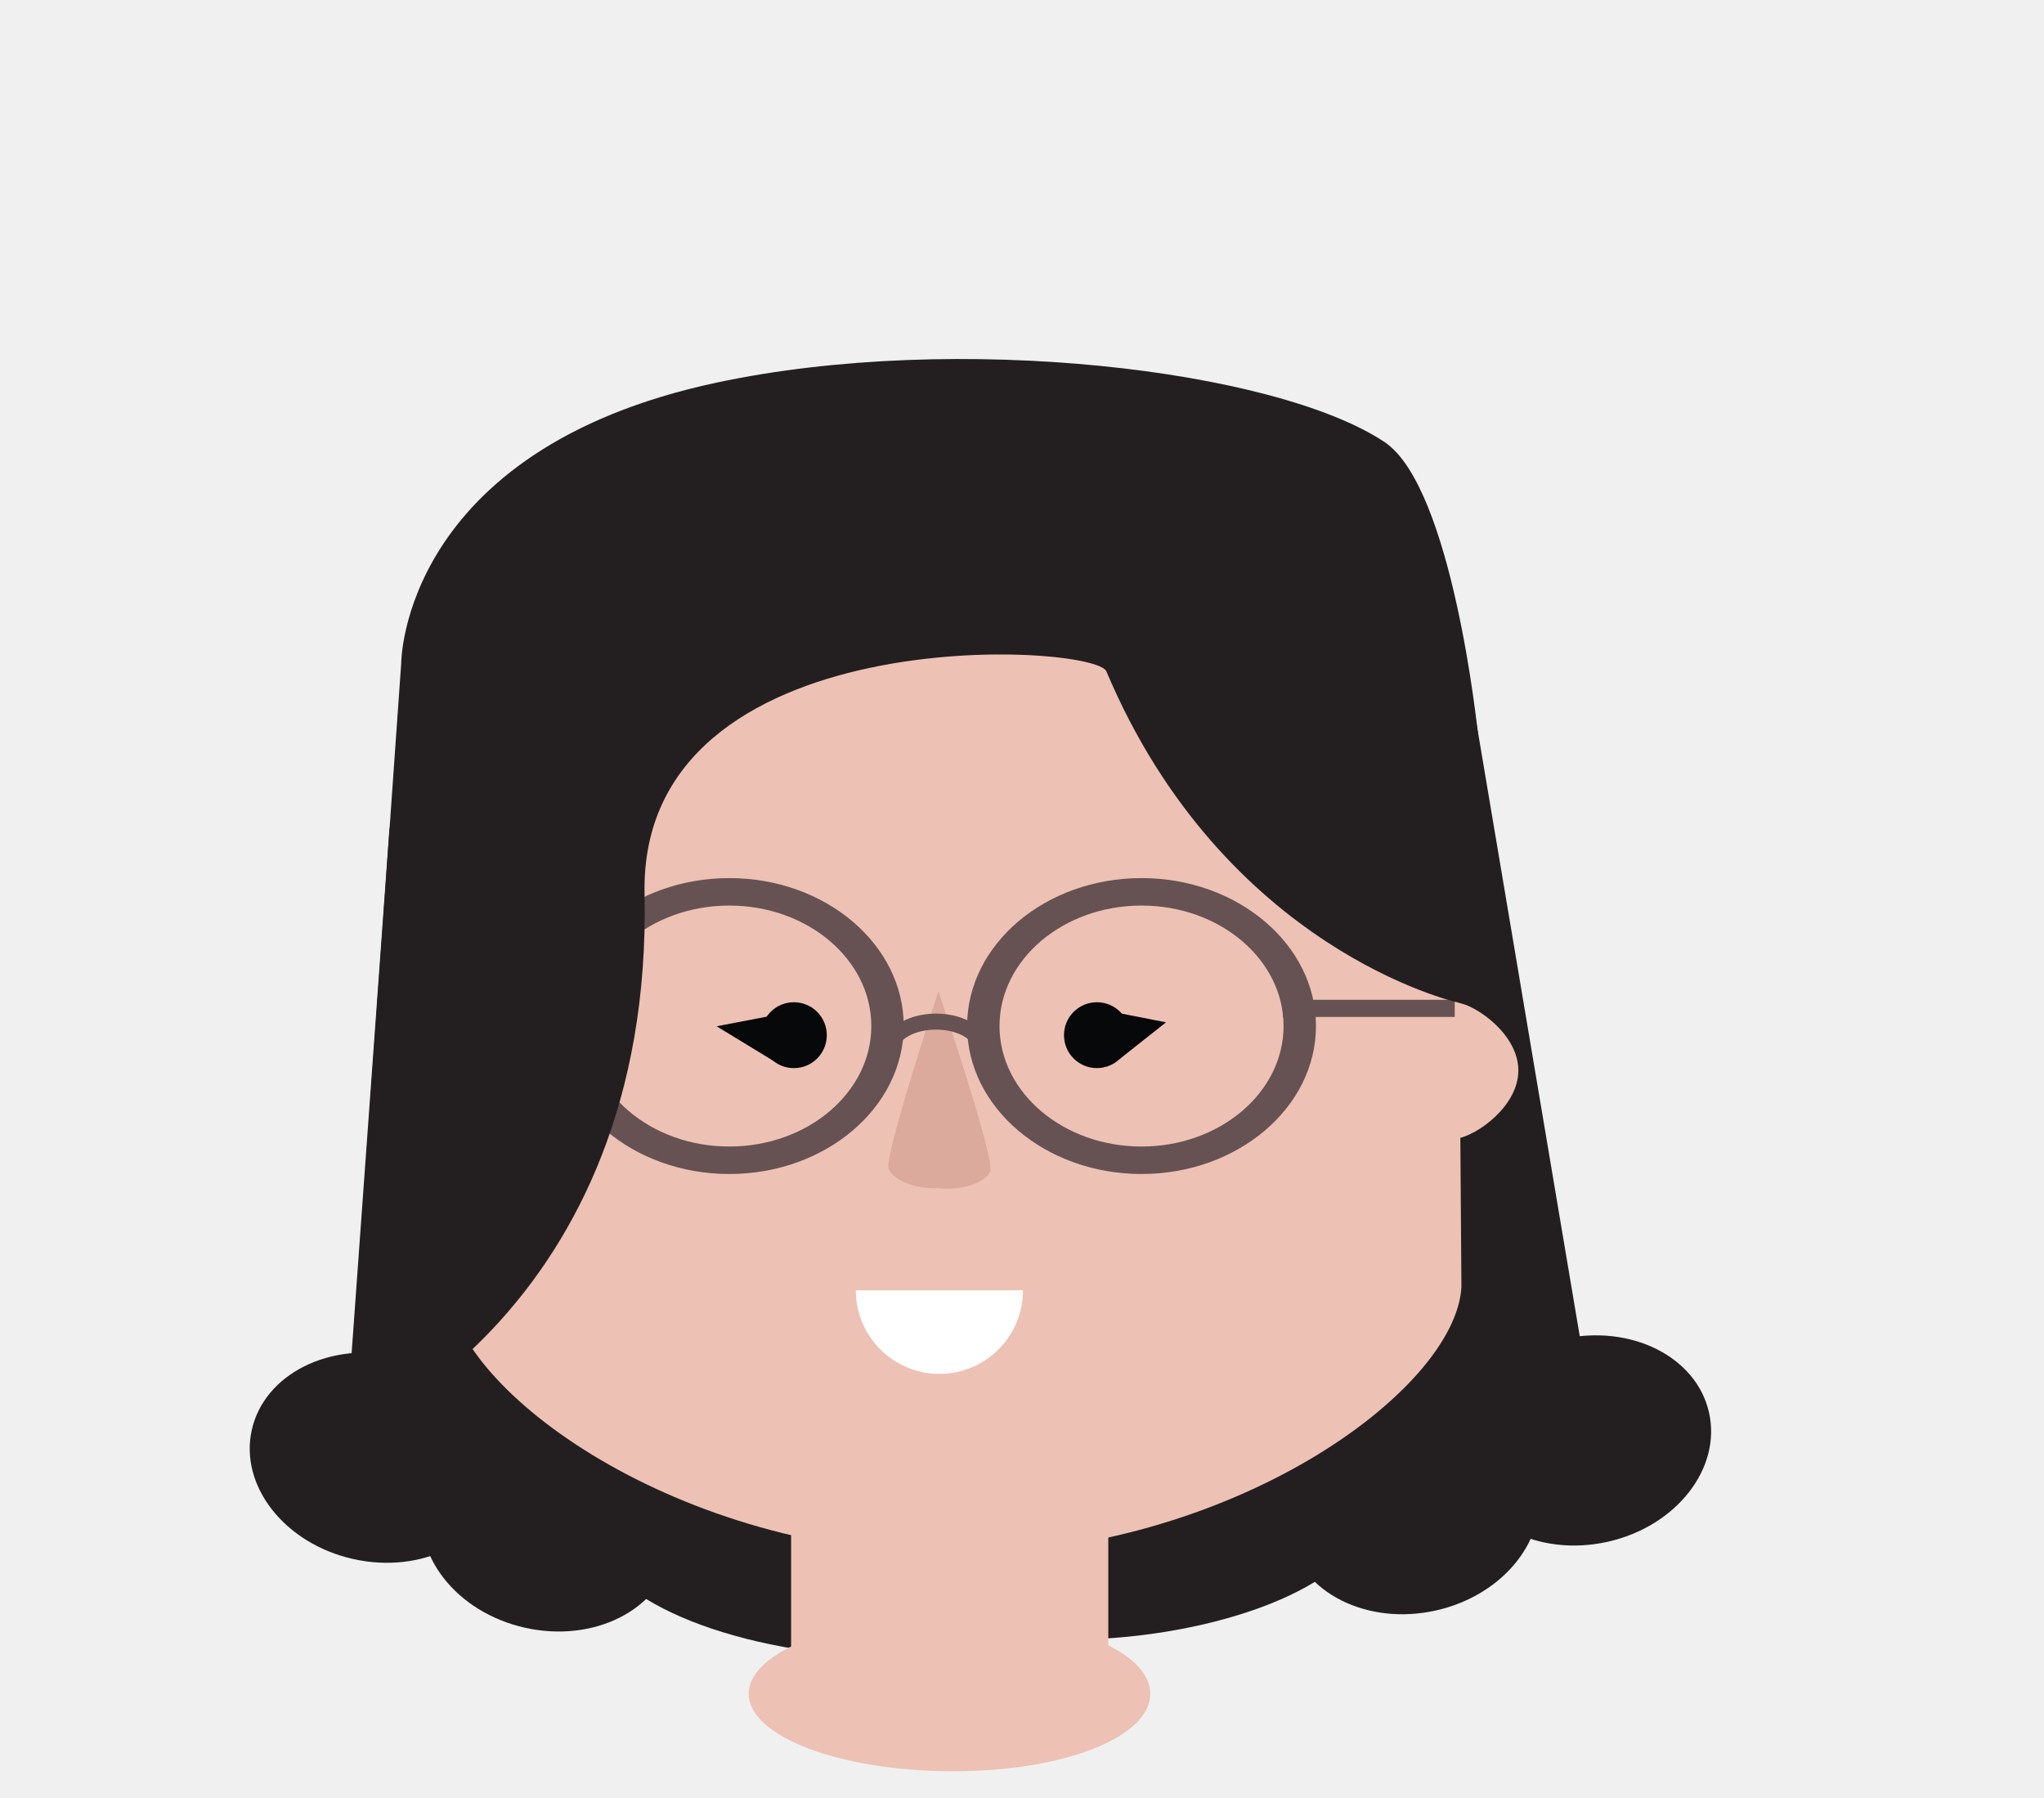
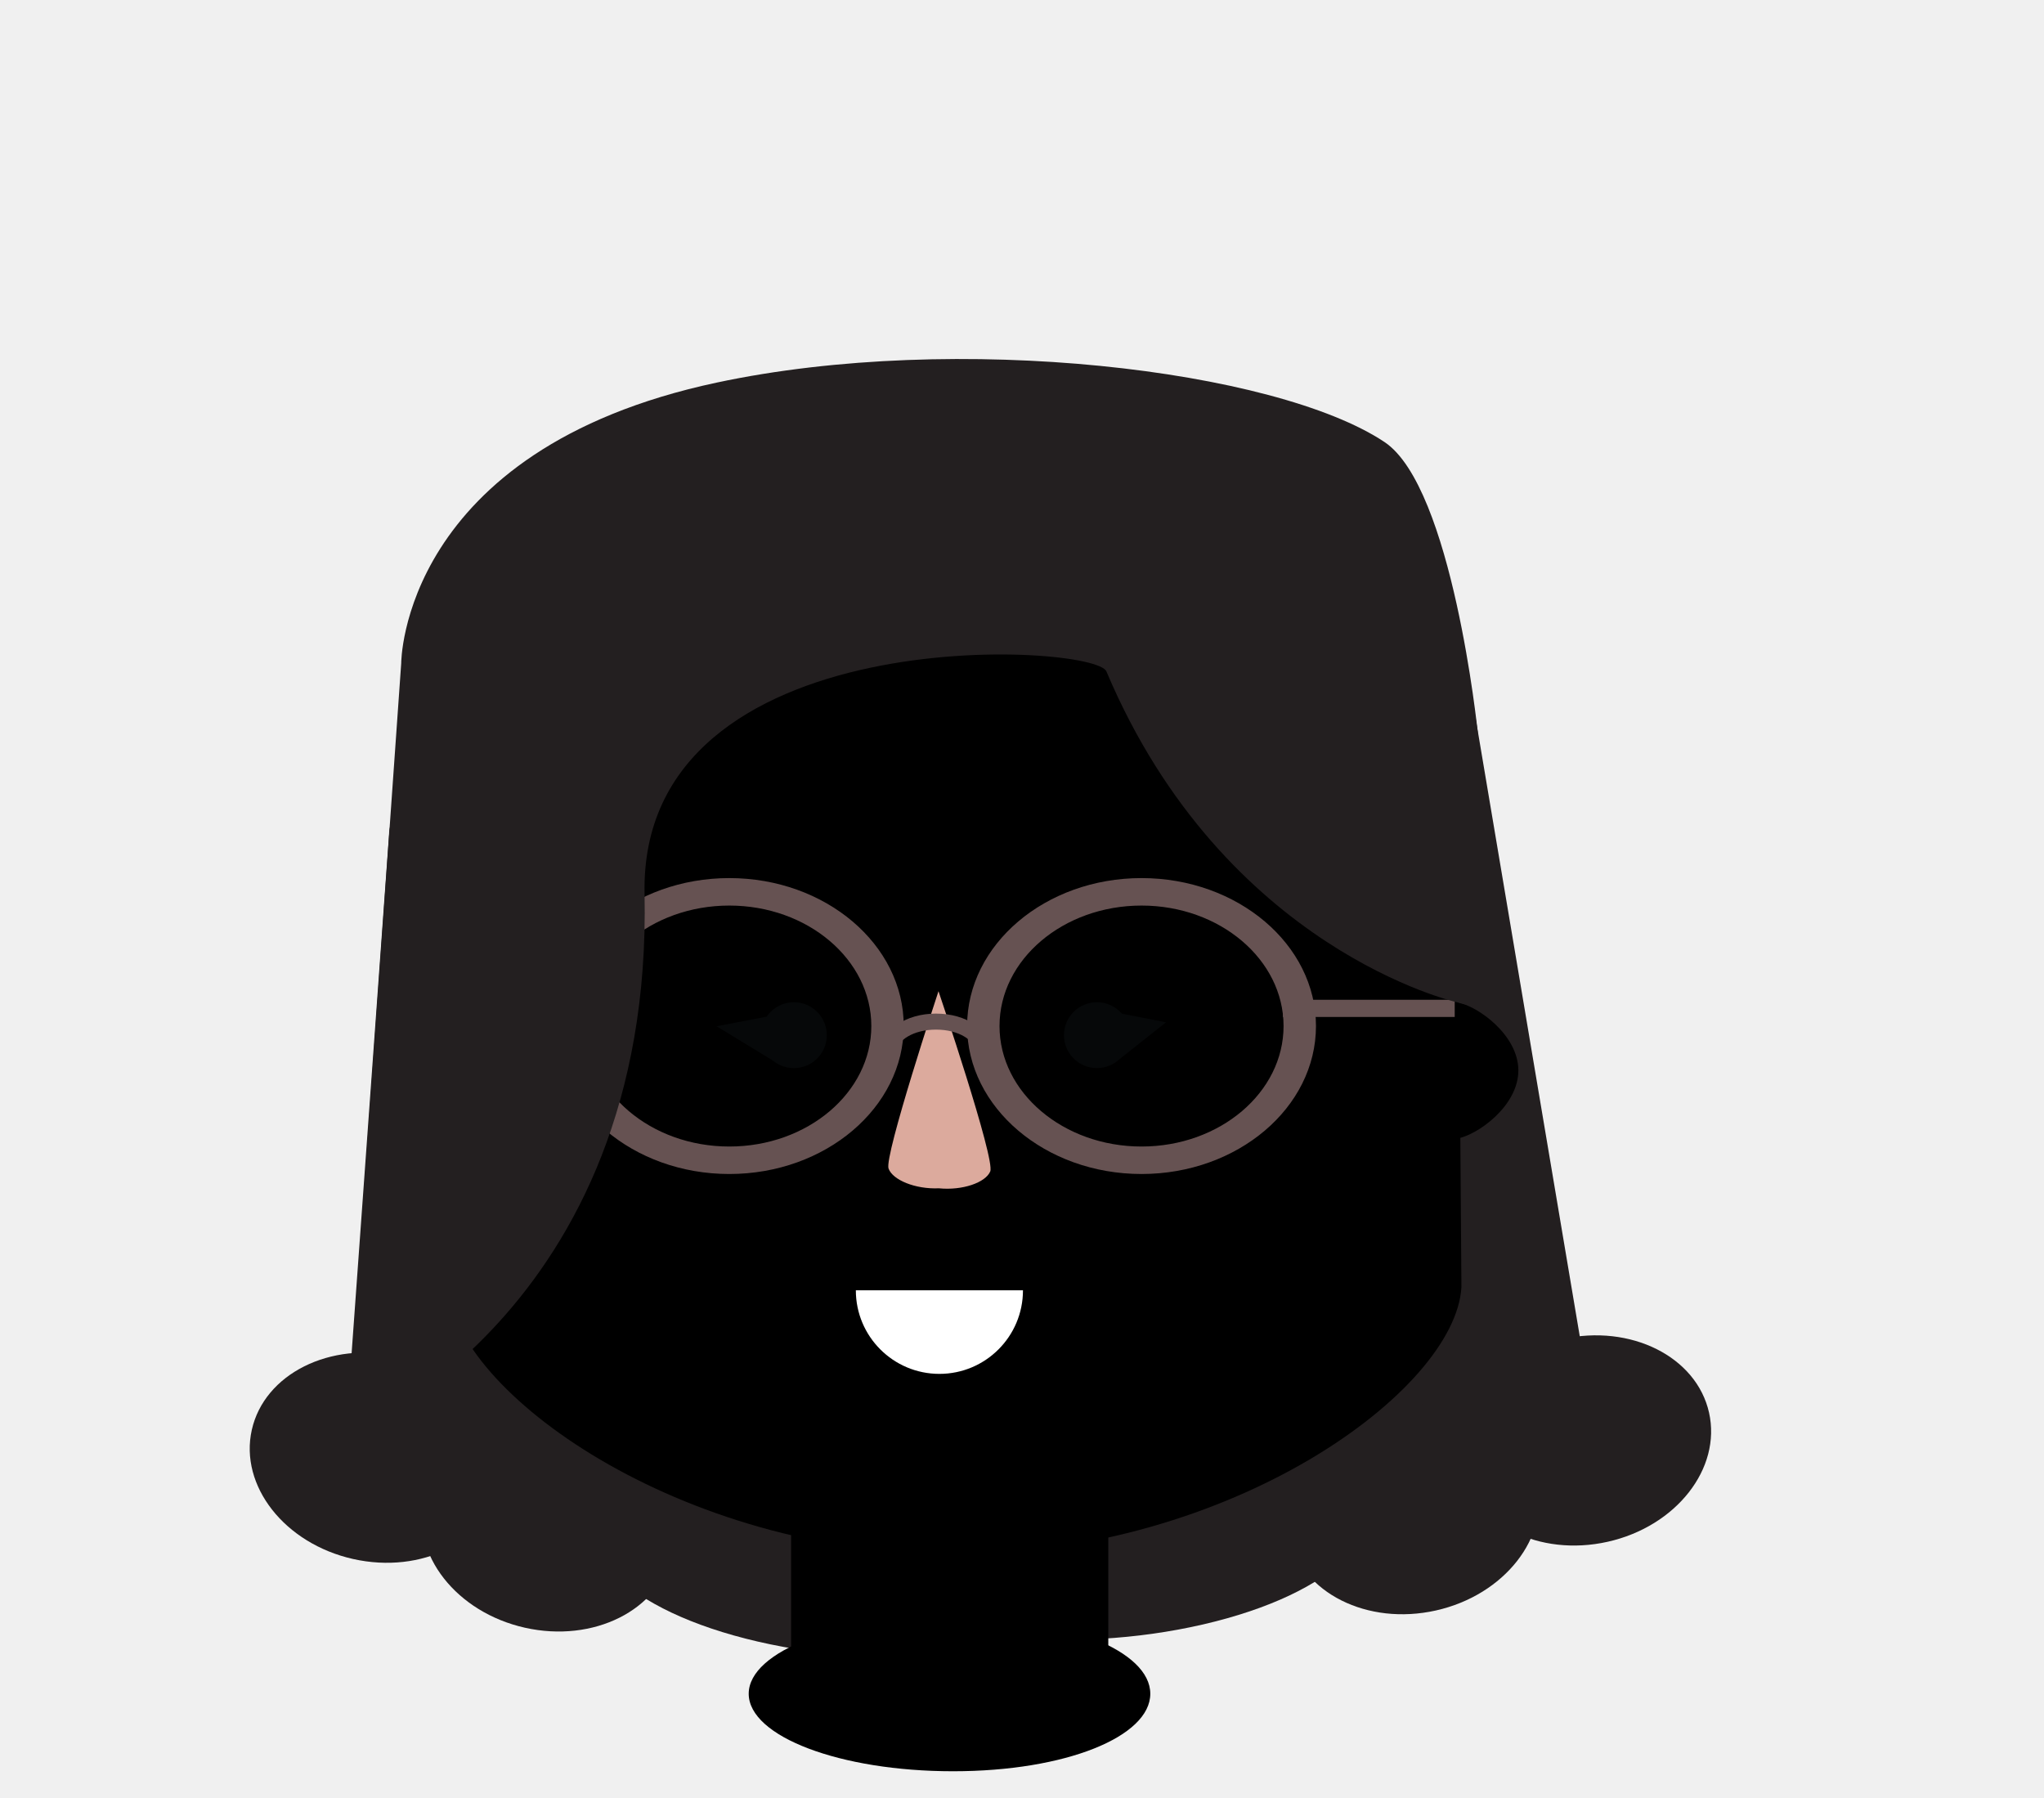
<svg x="0px" y="0px" width="173.998px" height="153.019px" viewBox="0 0 173.998 153.019">
  <path fill="#231F20" d="M136.775,127.367l-11.708-69.484c0-2.268-4.989-3.487-7.822-3.487L38.569,69.018c-2.83,0-5.449-0.263-5.449,2.005l-4.116,57.009c0,0.015,0.016,0.024,0.019,0.039c-0.003,0.016-0.019,0.032-0.019,0.047c0,1.95,23.419,6.151,53.524,6.151C112.633,134.27,137.585,127.609,136.775,127.367z" />
  <path fill="#F8B133" d="M125.654,61.123" />
  <g fill="#231F20">
    <ellipse transform="matrix(-0.9758 0.2189 -0.2189 -0.9758 293.4305 212.7204)" cx="134.934" cy="122.612" rx="10.824" ry="8.839" />
    <ellipse transform="matrix(-0.9758 0.2189 -0.2189 -0.9758 265.8192 227.4764)" cx="120.311" cy="128.461" rx="10.825" ry="8.84" />
    <path d="M73.938,135.056c4.396,4.391,17.145,5.835,28.472,3.219c11.324-2.613,16.943-8.289,12.547-12.681c-4.4-4.391-17.151-5.832-28.471-3.222C75.158,124.986,69.539,130.664,73.938,135.056z" />
    <ellipse transform="matrix(0.9758 0.2189 -0.2189 0.9758 27.9297 -3.9958)" cx="32.002" cy="124.074" rx="10.824" ry="8.839" />
    <ellipse transform="matrix(0.9758 0.2189 -0.2189 0.9758 29.5672 -7.0545)" cx="46.624" cy="129.923" rx="10.824" ry="8.839" />
    <path d="M92.997,136.519c-4.393,4.391-17.145,5.834-28.471,3.219c-11.325-2.613-16.944-8.289-12.547-12.682c4.401-4.391,17.151-5.832,28.473-3.221C91.777,126.449,97.396,132.126,92.997,136.519z" />
  </g>
-   <g fill="#EEC1B5">
+   <g class="fill-piel-w">
    <path d="M124.132,72.321c0-19.117-19.211-34.816-42.906-34.816S38.32,53.309,38.32,72.424c0,0.217-0.197,37.129-0.197,37.129h0.023c0.494,8.813,19.608,22.753,43.132,22.753c23.522,0,42.636-13.939,43.128-22.753C124.406,109.553,124.132,72.538,124.132,72.321z" />
    <path d="M39.411,85.315c-1.762,0.306-5.224,2.787-5.224,5.803c0,3.016,3.461,5.498,5.224,5.803V85.315z" />
    <path d="M124.028,96.921c1.765-0.305,5.224-2.787,5.224-5.803c0-3.016-3.459-5.498-5.224-5.803V96.921z" />
  </g>
  <g fill="#060809">
    <path d="M67.582,85.312c1.548,0,2.801,1.256,2.801,2.804s-1.253,2.805-2.801,2.805c-1.551,0-2.802-1.257-2.802-2.805S66.03,85.312,67.582,85.312z" />
    <circle cx="93.375" cy="88.115" r="2.803" />
  </g>
-   <g fill="#EEC1B5">
+   <g class="fill-piel-w">
    <rect x="67.344" y="117.028" width="27" height="24.545" />
    <path d="M89.663,138.565c0,3.581-4.342,6.483-9.695,6.483c-5.351,0-9.693-2.902-9.693-6.483c0-3.58,4.342-6.481,9.693-6.481C85.32,132.083,89.663,134.985,89.663,138.565z" />
  </g>
  <path fill="#FFFFFF" d="M79.967,116.947c3.93,0,7.114-3.187,7.114-7.113H72.855C72.855,113.76,76.038,116.947,79.967,116.947z" />
  <path fill="#DCAA9D" d="M79.89,84.372c0,0-4.634,14.04-4.252,15.096c0.354,0.977,2.276,1.771,4.284,1.682c2.002,0.2,3.964-0.479,4.373-1.434C84.737,98.682,79.89,84.372,79.89,84.372z" />
  <g fill="#060809">
    <polyline points="94.741,86.138 99.26,87.021 95.282,90.167" />
    <polyline points="65.265,86.541 61.001,87.357 65.825,90.296" />
  </g>
-   <path fill="#EEC1B5" d="M81.129,137.58c9.607,0,16.791,2.953,16.791,6.596s-7.184,6.596-16.791,6.596c-9.605,0-17.394-2.953-17.394-6.596S71.524,137.58,81.129,137.58z" />
+   <path class="fill-piel-w" d="M81.129,137.58c9.607,0,16.791,2.953,16.791,6.596s-7.184,6.596-16.791,6.596c-9.605,0-17.394-2.953-17.394-6.596S71.524,137.58,81.129,137.58z" />
  <g fill="#665252">
    <path d="M97.174,99.933c-8.184,0-14.847-5.65-14.847-12.595c0-6.944,6.663-12.594,14.847-12.594c8.187,0,14.85,5.65,14.85,12.594C112.023,94.283,105.36,99.933,97.174,99.933z M97.174,77.083c-6.665,0-12.089,4.599-12.089,10.255c0,5.655,5.424,10.256,12.089,10.256c6.669,0,12.091-4.601,12.091-10.256C109.265,81.683,103.843,77.083,97.174,77.083z" />
    <path d="M62.083,99.933c-8.186,0-14.85-5.65-14.85-12.595c0-6.944,6.664-12.594,14.85-12.594s14.848,5.65,14.848,12.594C76.931,94.283,70.27,99.933,62.083,99.933z M62.083,77.083c-6.667,0-12.092,4.599-12.092,10.255c0,5.655,5.425,10.256,12.092,10.256c6.668,0,12.09-4.601,12.09-10.256C74.173,81.683,68.751,77.083,62.083,77.083z" />
    <path d="M76.363,89.489c0-0.015-0.008-0.027-0.008-0.041c0-0.854,1.365-1.806,3.324-1.806c1.961,0,3.326,0.952,3.326,1.806c0,0.013-0.006,0.026-0.006,0.041h1.287c0-0.015,0.007-0.027,0.007-0.041c0-1.776-2.027-3.169-4.613-3.169c-2.584,0-4.61,1.394-4.61,3.169c0,0.013,0.006,0.026,0.006,0.041H76.363z" />
    <rect x="109.213" y="85.103" width="14.622" height="1.462" />
  </g>
  <path fill="#231F20" d="M124.028,85.315c0,0-19.812-4.451-29.834-28.138c-0.771-2.456-39.812-4.731-39.325,18.907c0.735,35.71-25.354,46.139-25.354,46.139l4.638-65.756c0,0-0.039-18.161,26.847-23.898c20.488-4.375,47.603-1.114,56.858,5.058c5.787,3.858,7.934,24.68,7.934,24.68l0.072,14.594C125.865,76.902,132.402,87.737,124.028,85.315z" />
</svg>
